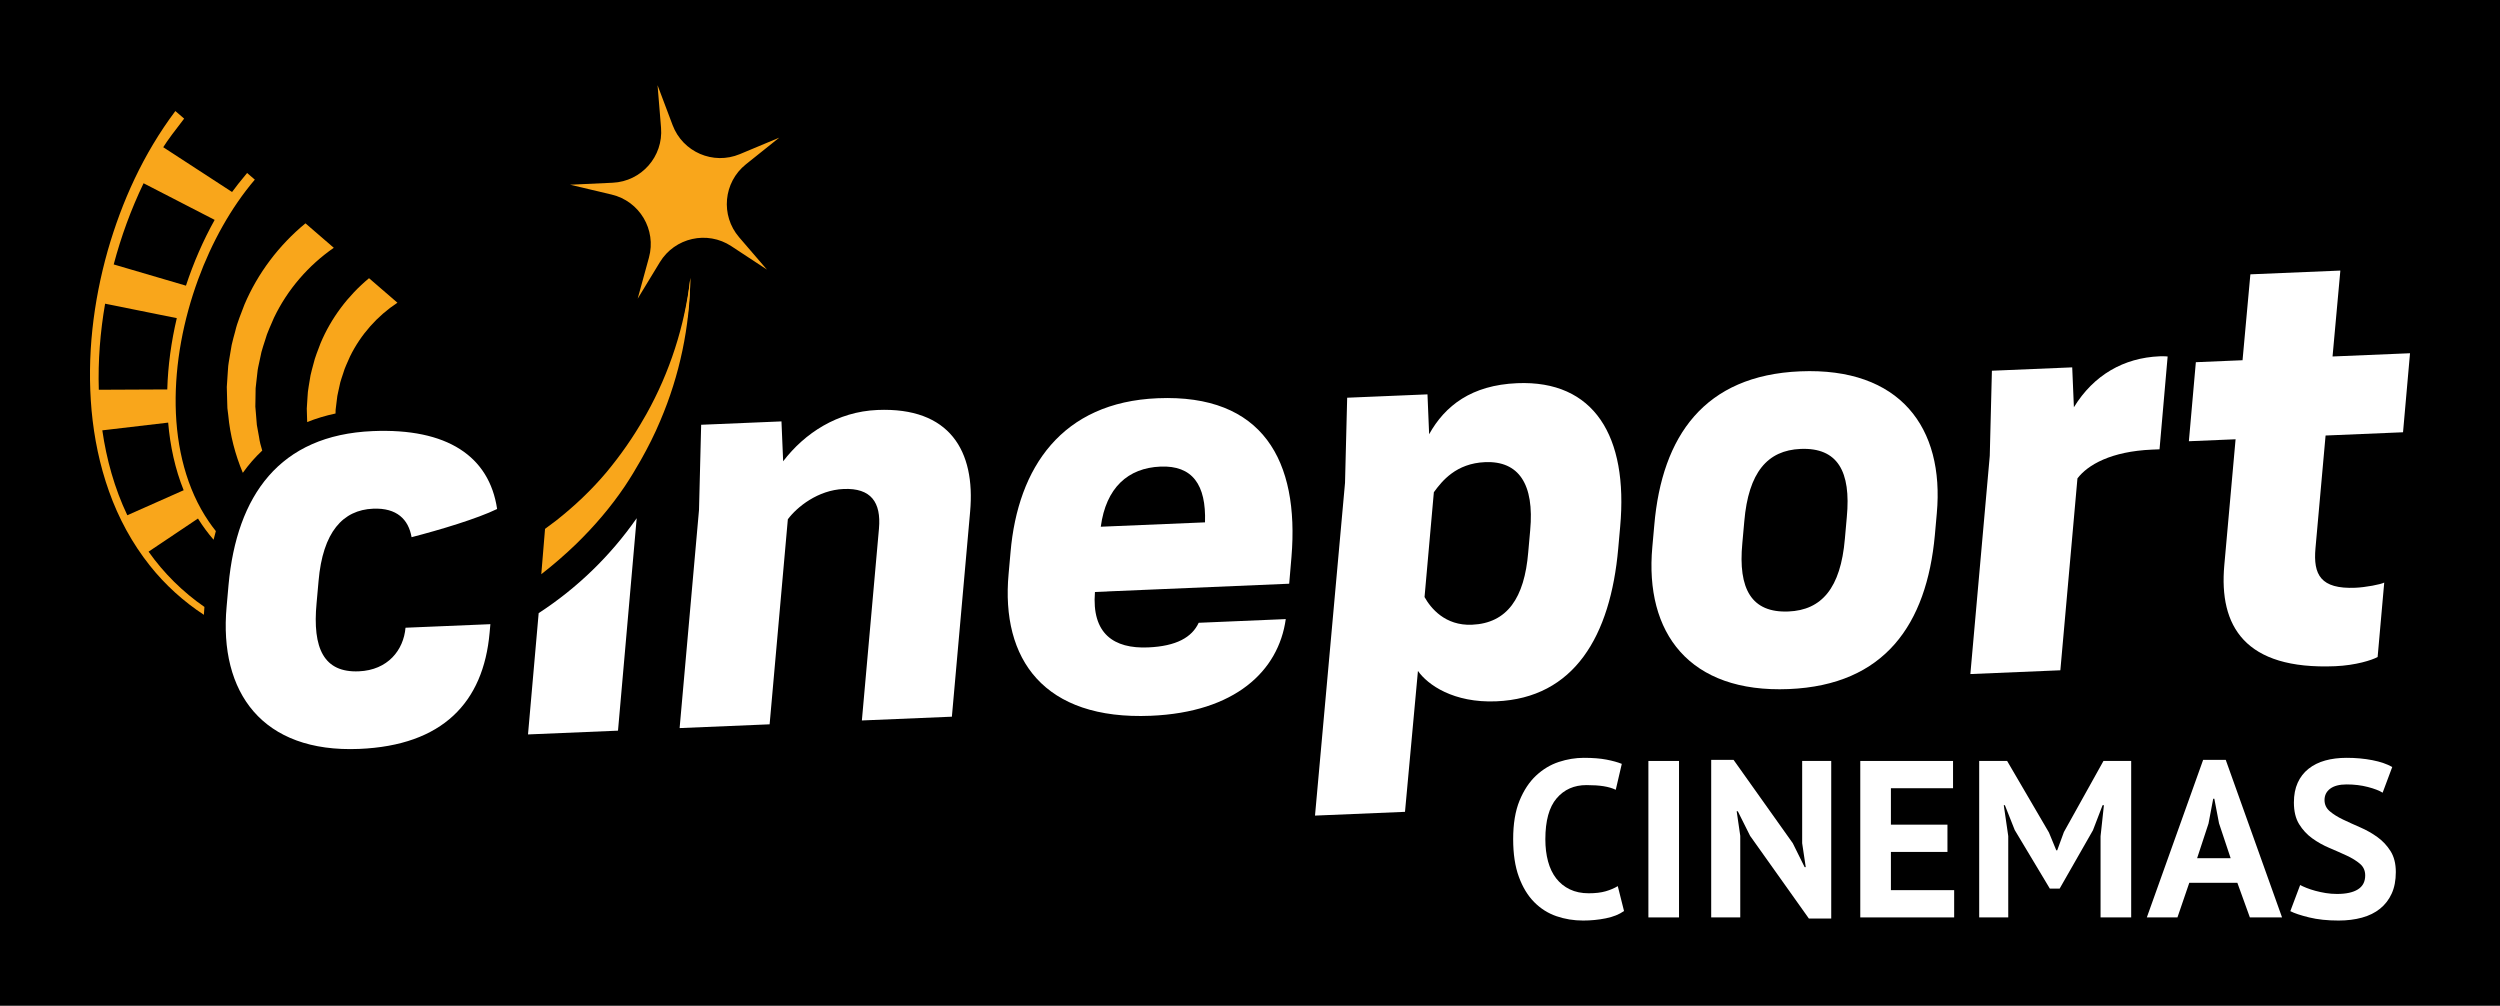
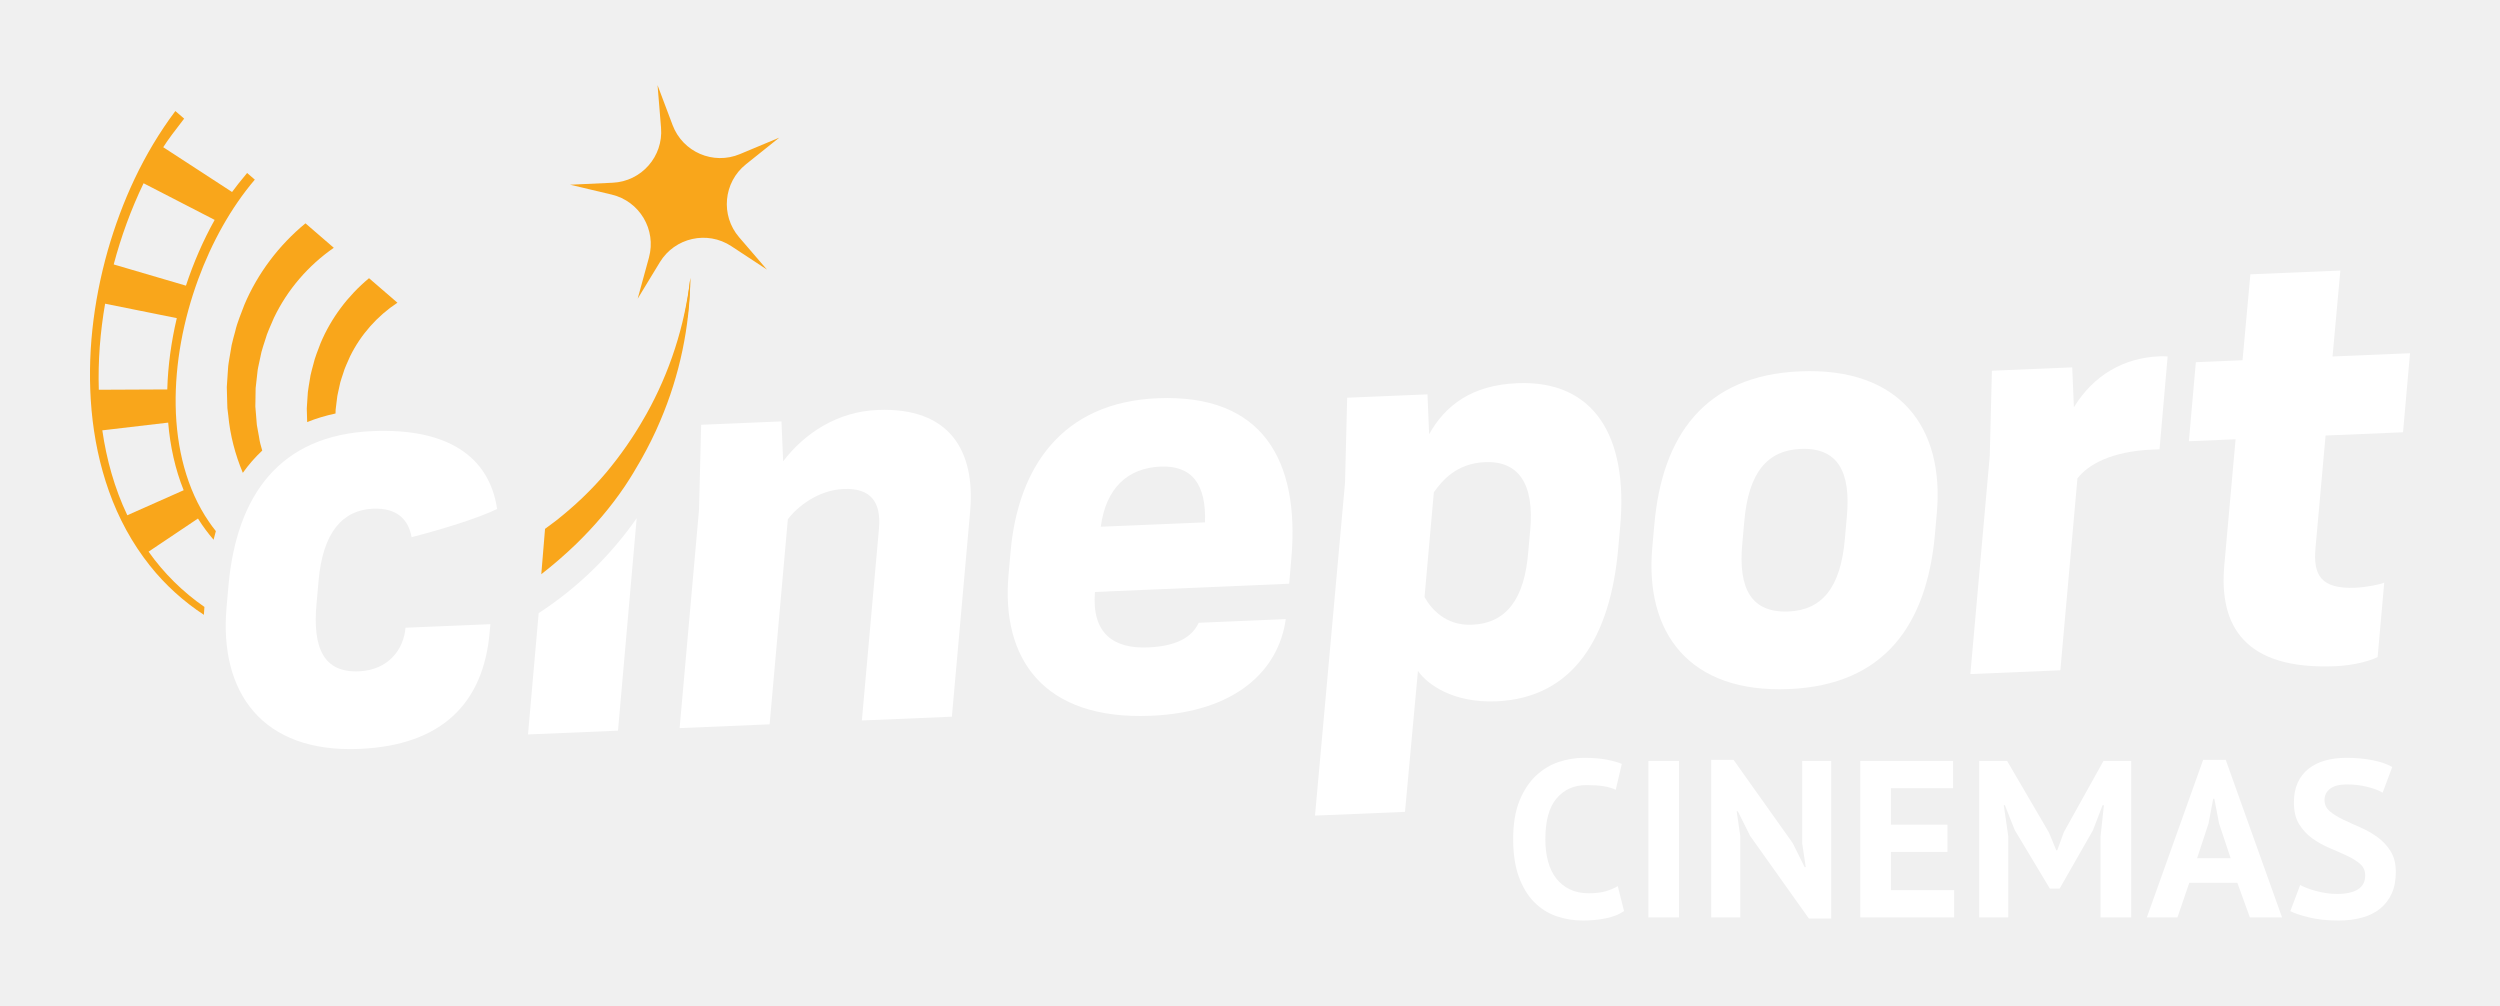
- <svg xmlns="http://www.w3.org/2000/svg" version="1.1" width="1080" height="434.479" viewBox="0 0 1080 434.479">
+ <svg xmlns="http://www.w3.org/2000/svg" style="background:transparent;" version="1.1" width="1080" height="434.479" viewBox="0 0 1080 434.479">
  <defs>
    <clipPath id="clip_1">
      <path transform="matrix(1,0,0,-1,0,434.479)" d="M0 434.479H1080V0H0Z" />
    </clipPath>
  </defs>
  <g>
-     <path transform="matrix(1,0,0,-1,0,434.479)" d="M0 0H1080V434.479H0Z" />
    <g clip-path="url(#clip_1)">
      <path transform="matrix(1,0,0,-1,660.1979,238.5482)" d="M0 0 .838 9.402C2.71 29.443-4.122 39.512-18.639 38.901-31.188 38.383-37.277 30.732-40.774 25.899L-44.797-19.377C-42.124-24.196-35.894-31.824-24.332-31.339-9.072-30.699-1.638-19.792 0 0M-92.116-113.789-79.147 29.965-78.22 66.734-43.526 68.183-42.811 50.961C-35.932 63.327-24.464 72.188-4.781 73.011 28.44 74.399 43.258 50.119 39.715 11.025L38.877 1.623C35.532-36.233 19.89-63.012-13.825-64.424-32.28-65.191-43.451-57.281-47.648-51.295L-53.239-112.166Z" fill="#ffffff" />
      <path transform="matrix(1,0,0,-1,796.9802,232.8226)" d="M0 0 .838 9.406C2.72 29.198-3.139 39.555-19.128 38.887-33.405 38.289-41.639 28.821-43.451 7.552L-44.293-1.854C-46.176-21.65-40.317-32.003-24.328-31.339-10.056-30.741-1.826-21.274 0 0M-83.175-3.477-82.333 5.924C-79.02 44.514-60.64 70.677-19.297 72.404 23.768 74.206 43.089 48.142 39.715 11.03L38.877 1.628C35.315-36.976 17.185-63.125-24.158-64.852-67.219-66.654-86.554-40.595-83.175-3.477" fill="#ffffff" />
      <path transform="matrix(1,0,0,-1,936.4185,154.0231)" d="M0 0-3.501-40.082-6.701-40.209C-24.417-40.952-34.525-46.797-38.962-52.65L-46.345-135.539-85.222-137.167-76.841-42.9-75.915-6.131-41.221-4.677-40.496-21.909C-31.96-7.99-18.959-.546-3.459 .099-1.487 .183 .24 .009 0 0" fill="#ffffff" />
      <path transform="matrix(1,0,0,-1,1041.126,152.601)" d="M0 0-3.016-34.139-36.477-35.541-40.844-84.281C-41.851-95.664-38.628-101.936-23.622-101.31-19.189-101.127-12.583-99.866-11.138-99.066L-13.99-131.228C-16.394-132.56-23.448-134.828-32.308-135.2-71.435-136.833-82.578-117.827-80.23-91.603L-75.355-37.164-95.532-38.011-92.52-3.868-72.348-3.021-68.964 34.092-30.092 35.715-33.466-1.398Z" fill="#ffffff" />
      <path transform="matrix(1,0,0,-1,379.0508,177.11)" d="M0 0C-17.227-.72-31.391-9.938-40.731-22.163L-41.456-4.936-76.15-6.39-77.077-43.155-85.457-137.421-46.576-135.797-38.703-47.22C-34.732-41.879-25.673-34.6-14.601-34.134-2.786-33.635 1.666-39.861 .663-51.243L-6.72-134.127 32.162-132.499 40.044-43.926C42.397-17.698 31.249 1.308 0 0" fill="#ffffff" />
      <path transform="matrix(1,0,0,-1,520.562,225.6588)" d="M0 0-45.027-1.887C-42.773 14.973-33.268 23.504-19.246 24.092-5.463 24.666 .551 16.29 0 0M-20.488 53.62C-61.821 51.888-80.855 23.735-84.008-12.879L-84.846-22.286C-88.234-59.149-69.628-85.49-23.372-83.556 12.903-82.041 31.758-64.306 34.892-41.79L-2.729-43.385C-5.618-49.634-12.343-53.516-24.605-54.024-39.367-54.646-49.008-48.147-47.545-30.092L-42.251-29.871V-29.843L36.369-26.506 37.353-14.954C40.797 26.6 25.043 55.521-20.488 53.62" fill="#ffffff" />
      <path transform="matrix(1,0,0,-1,232.7055,264.8725)" d="M0 0-4.607-52.401 34.27-50.773 42.34 41.004C31.024 24.77 16.634 10.818 0 0" fill="#ffffff" />
      <path transform="matrix(1,0,0,-1,137.6117,251.0565)" d="M0 0C1.821 21.274 10.545 30.765 23.594 31.301 33.828 31.734 38.872 26.662 40.19 18.991 52.533 22.182 68.564 27 77.143 31.174 73.764 53.944 55.577 66.169 23.419 64.823-16.94 63.134-35.32 36.976-38.882-1.628L-39.715-11.03C-43.093-48.142-24.257-74.225 17.575-72.475 53.502-70.974 71.218-52.481 73.896-22.3L74.235-18.587 37.569-20.121C36.741-29.767 29.955-38.43 17.406-38.957 2.395-39.588-2.725-29.198-.842-9.406Z" fill="#ffffff" />
      <path transform="matrix(1,0,0,-1,296.9842,137.1584)" d="M0 0C.729 5.684 1.148 11.397 1.247 17.105 .668 11.425-.231 5.797-1.43 .245Z" fill="#f9a61b" />
      <path transform="matrix(1,0,0,-1,285.0504,113.2816)" d="M0 0-9.58-15.759-4.701 2.028C-1.412 14.036-8.729 26.374-20.85 29.235L-38.792 33.485-20.37 34.341C-7.938 34.92 1.539 45.696 .518 58.104L-.988 76.479 5.52 59.224C9.905 47.578 23.085 41.898 34.572 46.702L51.587 53.817 37.183 42.298C27.466 34.515 26.135 20.229 34.247 10.79L46.274-3.19 30.873 6.945C20.469 13.787 6.47 10.634 0 0" fill="#f9a61b" />
      <path transform="matrix(1,0,0,-1,279.2697,178.8419)" d="M0 0C-.292-.522-.607-1.026-.899-1.548-5.651-9.948-11.199-17.848-17.302-25.198-23.796-32.92-31.155-39.861-39.061-46.082-40.618-47.296-42.213-48.462-43.813-49.625L-44.02-52.156-45.263-67.158-45.432-69.223C-40.138-65.106-35.08-60.716-30.285-56.081-22.488-48.486-15.392-40.195-9.317-31.184-6.88-27.527-4.607-23.768-2.452-19.956 .682-14.418 3.543-8.748 5.981-2.913 14.375 16.733 18.761 37.851 18.959 58.786 16.549 37.988 10.013 17.914 0 0" fill="#f9a61b" />
      <path transform="matrix(1,0,0,-1,159.4157,120.1813)" d="M0 0C-9.138-7.581-16.389-17.279-20.907-28.012-22.027-31.075-23.344-34.059-24.059-37.235-24.459-38.802-24.939-40.355-25.264-41.941L-26.059-46.721C-26.37-48.312-26.502-49.916-26.582-51.53L-26.887-56.354-26.742-61.177-26.709-62.146C-22.864-60.603-18.785-59.37-14.465-58.448L-14.427-56.871-13.938-52.862C-13.797-51.526-13.627-50.199-13.27-48.895L-12.404-44.976C-12.06-43.682-11.576-42.425-11.176-41.155-10.47-38.571-9.204-36.209-8.183-33.762-3.52-24.252 3.68-16.253 12.272-10.592Z" fill="#f9a61b" />
      <path transform="matrix(1,0,0,-1,105.6149,131.5457)" d="M0 0C-1.412-3.845-3.092-7.59-4.004-11.585-4.513-13.561-5.12-15.514-5.538-17.505L-6.56-23.528C-6.705-24.53-6.922-25.528-7.021-26.539L-7.237-29.584-7.637-35.654-7.477-41.743-7.383-44.778-7.011-47.799C-6.225-56.401-4.028-64.8-.715-72.724 1.798-69.181 4.597-65.977 7.67-63.106 7.091-61.186 6.56-59.257 6.291-57.257 5.981-55.516 5.618-53.784 5.345-52.039L4.913-46.74 4.691-44.105 4.738-41.447 4.818-36.153 5.411-30.887 5.708-28.262C5.825-27.391 6.061-26.539 6.23-25.674L7.336-20.512C7.764-18.813 8.381-17.161 8.893-15.481 9.792-12.084 11.42-8.955 12.738-5.727 18.592 6.512 27.673 16.935 38.585 24.497L26.342 35.066C14.865 25.607 5.722 13.477 0 0" fill="#f9a61b" />
      <path transform="matrix(1,0,0,-1,54.9979,222.5889)" d="M0 0C-5.567 11.721-8.992 24.186-10.799 36.68L17.65 40.021C18.507 29.875 20.653 19.956 24.346 10.809ZM-9.59 91.396 21.377 85.151C18.992 75.011 17.552 64.654 17.265 54.354L-12.314 54.213C-12.7 66.734-11.707 79.18-9.59 91.396M7.03 143.42 37.734 127.595C32.746 118.646 28.591 109.07 25.335 99.183L-5.877 108.354C-2.692 120.349 1.572 132.084 7.03 143.42M20.893 47.38C20.606 65.652 24.205 84.394 30.595 101.861 36.44 117.822 44.811 132.922 55.083 144.987L51.756 147.862C49.008 144.545 46.481 141.397 45.253 139.646L15.519 158.991C17.232 161.776 20.864 166.609 24.553 171.343L20.756 174.618C6.781 155.951-2.358 135.482-8.442 114.382-14.742 92.05-17.533 68.753-15.434 45.234-14.347 33.494-11.971 21.711-7.896 10.296-3.849-1.111 2.056-12.122 9.787-21.81 16.361-30.097 24.337-37.282 33.08-43.013 33.136-41.889 33.226-40.75 33.315-39.607 24.012-33.179 15.745-25.024 9.185-15.726L30.525-1.416C32.534-4.649 34.793-7.703 37.273-10.578 37.578-9.312 37.908-8.07 38.247-6.847 37.193-5.515 36.171-4.155 35.221-2.748 25.561 11.345 21.194 29.151 20.893 47.38" fill="#f9a61b" />
      <path transform="matrix(1,0,0,-1,701.582,393.5575)" d="M0 0C-2.061-1.469-4.684-2.521-7.871-3.16-11.058-3.799-14.325-4.119-17.672-4.119-21.726-4.119-25.574-3.492-29.21-2.236-32.846-.981-36.051 1.048-38.817 3.848-41.585 6.647-43.791 10.283-45.431 14.759-47.073 19.232-47.894 24.657-47.894 31.028-47.894 37.658-46.977 43.21-45.142 47.685-43.308 52.158-40.927 55.763-37.996 58.5-35.067 61.235-31.803 63.198-28.195 64.391-24.592 65.581-20.987 66.176-17.382 66.176-13.519 66.176-10.252 65.92-7.58 65.403-4.909 64.887-2.704 64.277-.966 63.57L-3.574 52.369C-5.056 53.077-6.807 53.591-8.837 53.914-10.864 54.234-13.326 54.397-16.223 54.397-21.566 54.397-25.863 52.492-29.112 48.686-32.366 44.881-33.99 38.979-33.99 30.982-33.99 27.497-33.603 24.319-32.831 21.45-32.059 18.58-30.884 16.127-29.306 14.095-27.73 12.064-25.768 10.484-23.415 9.355-21.068 8.225-18.346 7.662-15.257 7.662-12.36 7.662-9.914 7.951-7.918 8.53-5.924 9.111-4.186 9.849-2.704 10.751Z" fill="#ffffff" />
      <path transform="matrix(1,0,0,-1,0,434.479)" d="M712.106 105.746H725.334V38.155H712.106Z" fill="#ffffff" />
      <path transform="matrix(1,0,0,-1,756.0389,361.0806)" d="M0 0-5.31 10.622H-5.793L-4.248 0V-35.243H-16.802V32.831H-7.146L18.444-3.187 23.56-13.517H24.043L22.498-3.187V32.348H35.052V-35.726H25.396Z" fill="#ffffff" />
      <path transform="matrix(1,0,0,-1,803.6416,328.7327)" d="M0 0H40.072V-11.781H13.23V-27.519H37.658V-39.3H13.23V-55.812H40.555V-67.591H0Z" fill="#ffffff" />
      <path transform="matrix(1,0,0,-1,907.4415,361.2742)" d="M0 0 1.449 13.423H.87L-3.282 2.608-17.669-22.594H-21.918L-37.079 2.704-41.327 13.423H-41.81L-39.879 .098V-35.049H-52.432V32.541H-40.361L-22.305 1.642-19.118-6.082H-18.733L-15.836 1.836 1.255 32.541H13.23V-35.049H0Z" fill="#ffffff" />
      <path transform="matrix(1,0,0,-1,949.1559,370.7364)" d="M0 0H14.483L9.462 15.063 7.435 25.685H6.952L4.922 14.968ZM17.38-10.622H-3.38L-8.499-25.587H-21.726L2.606 42.487H12.36L36.692-25.587H22.788Z" fill="#ffffff" />
      <path transform="matrix(1,0,0,-1,1021.767,378.1714)" d="M0 0C0 2.061-.759 3.732-2.27 5.02-3.783 6.309-5.684 7.484-7.967 8.545-10.252 9.607-12.731 10.702-15.402 11.828-18.074 12.954-20.553 14.34-22.837 15.98-25.122 17.623-27.023 19.666-28.534 22.113-30.047 24.559-30.803 27.679-30.803 31.478-30.803 34.762-30.258 37.611-29.161 40.023-28.069 42.438-26.506 44.449-24.479 46.058-22.452 47.667-20.053 48.86-17.284 49.632-14.518 50.404-11.427 50.789-8.016 50.789-4.09 50.789-.387 50.453 3.089 49.777 6.565 49.1 9.429 48.119 11.683 46.831L7.531 35.728C6.113 36.627 3.99 37.448 1.157 38.189-1.676 38.928-4.733 39.3-8.016 39.3-11.105 39.3-13.47 38.688-15.112 37.466-16.755 36.242-17.574 34.6-17.574 32.541-17.574 30.61-16.819 28.999-15.306 27.712-13.793 26.424-11.895 25.233-9.609 24.141-7.324 23.046-4.845 21.92-2.174 20.76 .496 19.601 2.975 18.201 5.261 16.561 7.546 14.919 9.444 12.892 10.958 10.477 12.471 8.062 13.228 5.054 13.228 1.449 13.228-2.156 12.631-5.263 11.441-7.869 10.25-10.477 8.577-12.649 6.42-14.387 4.264-16.125 1.656-17.413-1.402-18.25-4.46-19.085-7.822-19.505-11.492-19.505-16.319-19.505-20.569-19.054-24.236-18.152-27.906-17.251-30.61-16.352-32.348-15.448L-28.1-4.153C-27.392-4.538-26.475-4.958-25.347-5.408-24.223-5.857-22.95-6.276-21.533-6.663-20.12-7.048-18.622-7.37-17.044-7.629-15.466-7.887-13.842-8.014-12.168-8.014-8.243-8.014-5.232-7.355-3.14-6.035-1.048-4.716 0-2.704 0 0" fill="#ffffff" />
    </g>
  </g>
</svg>
